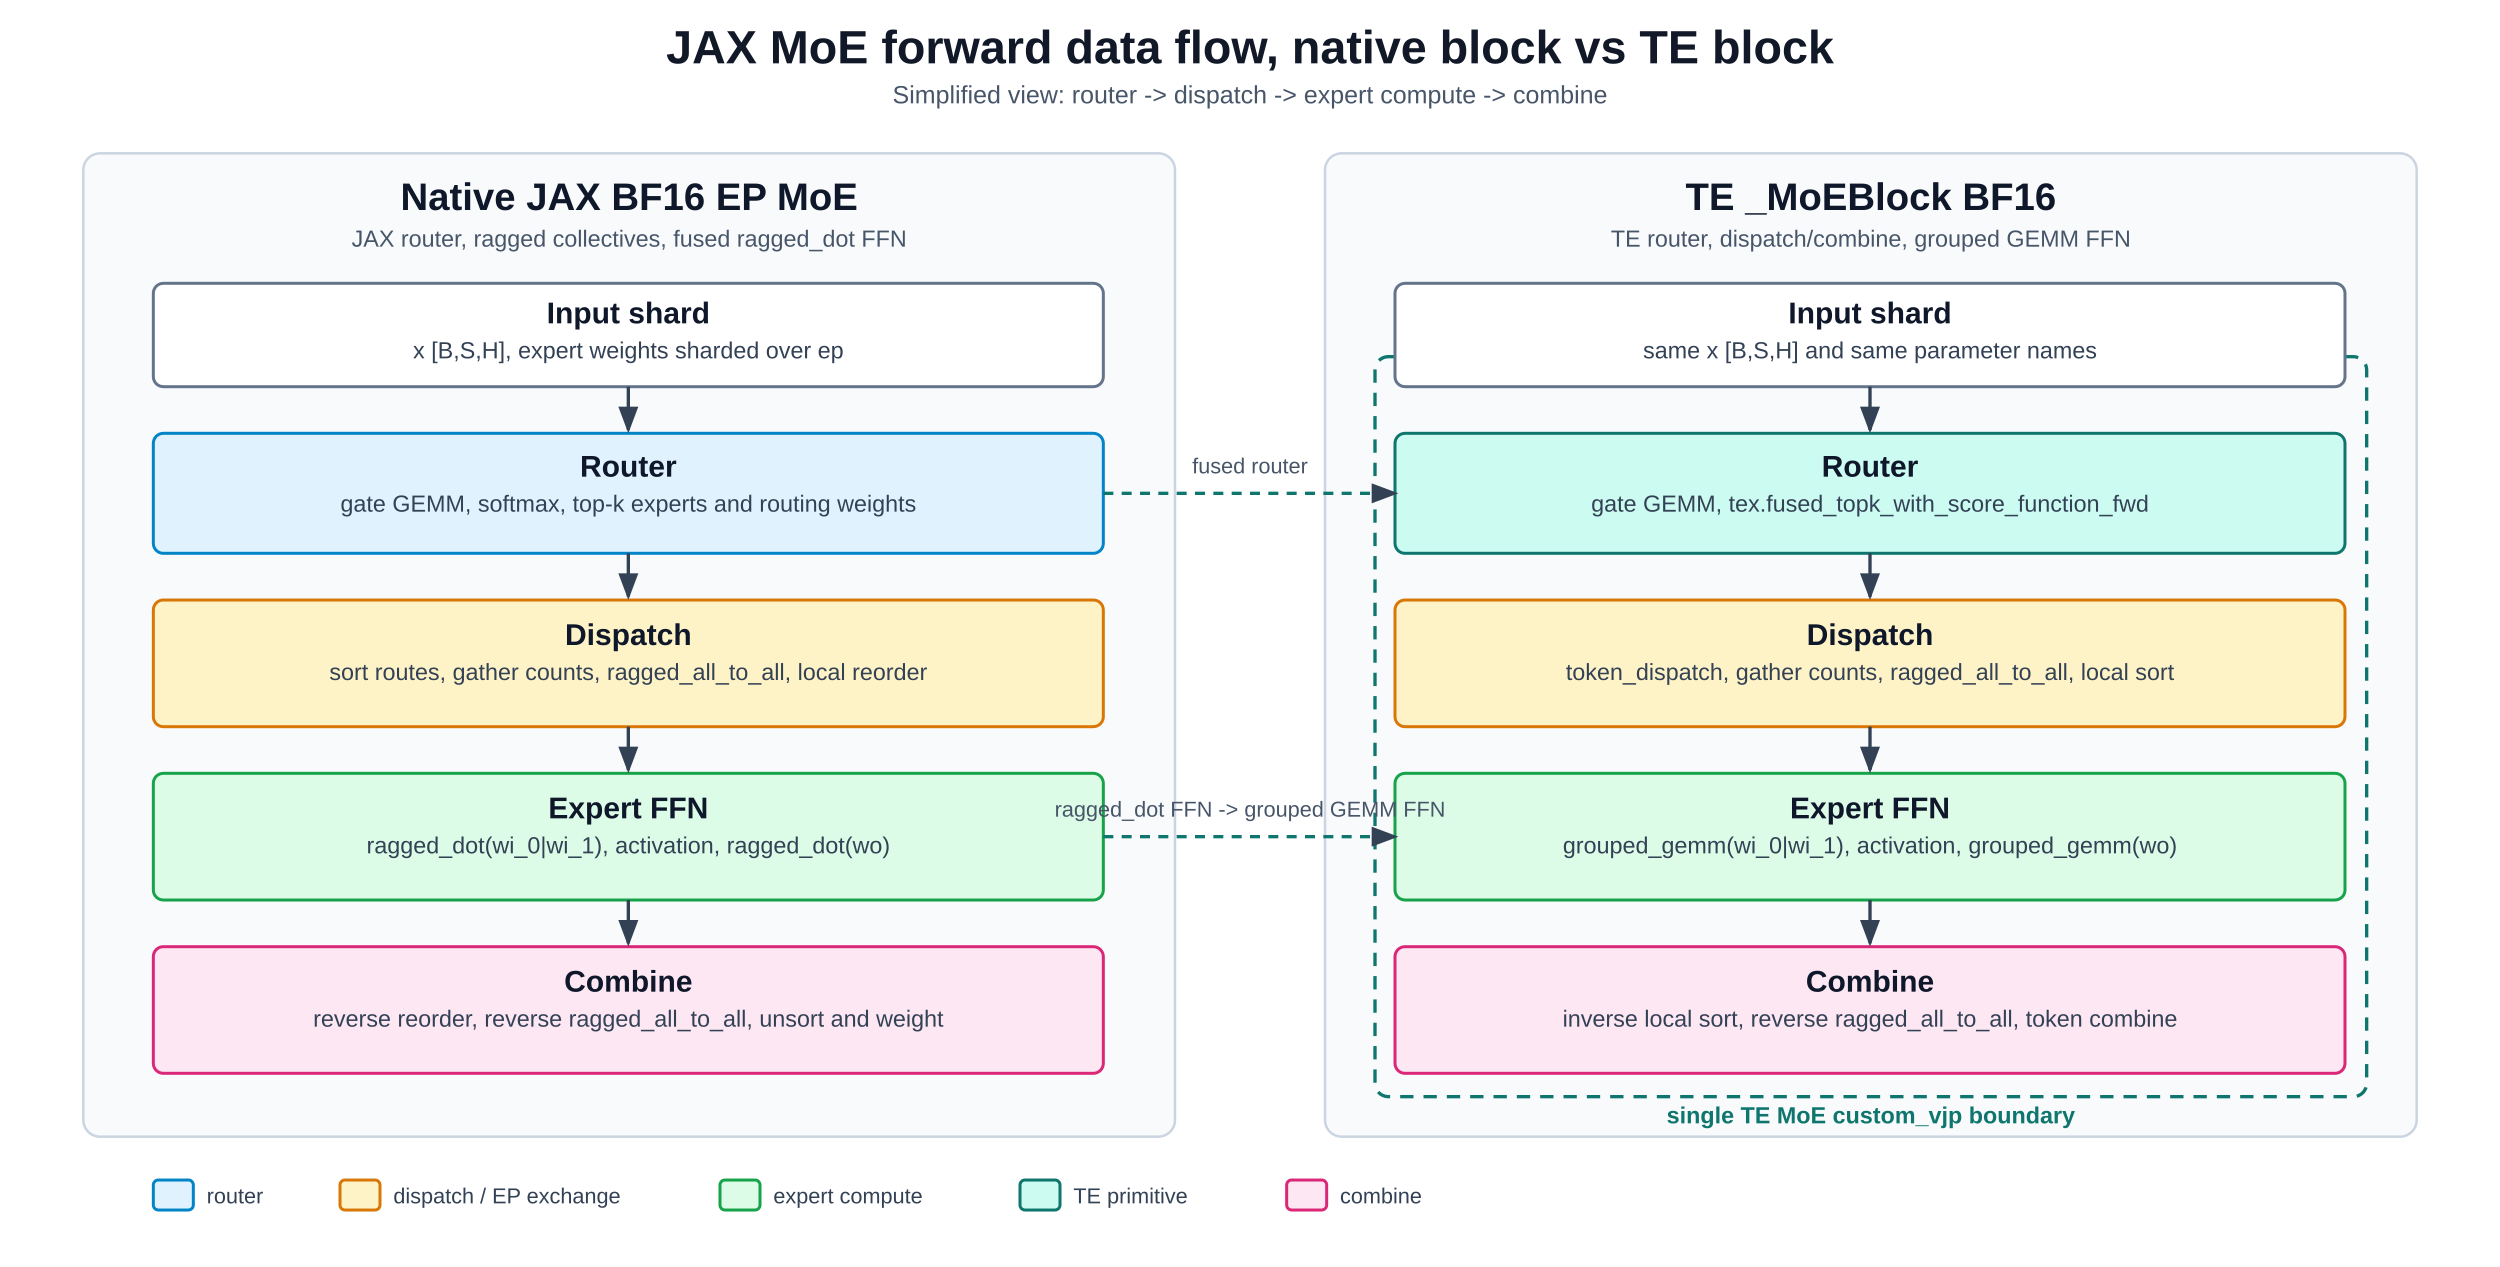
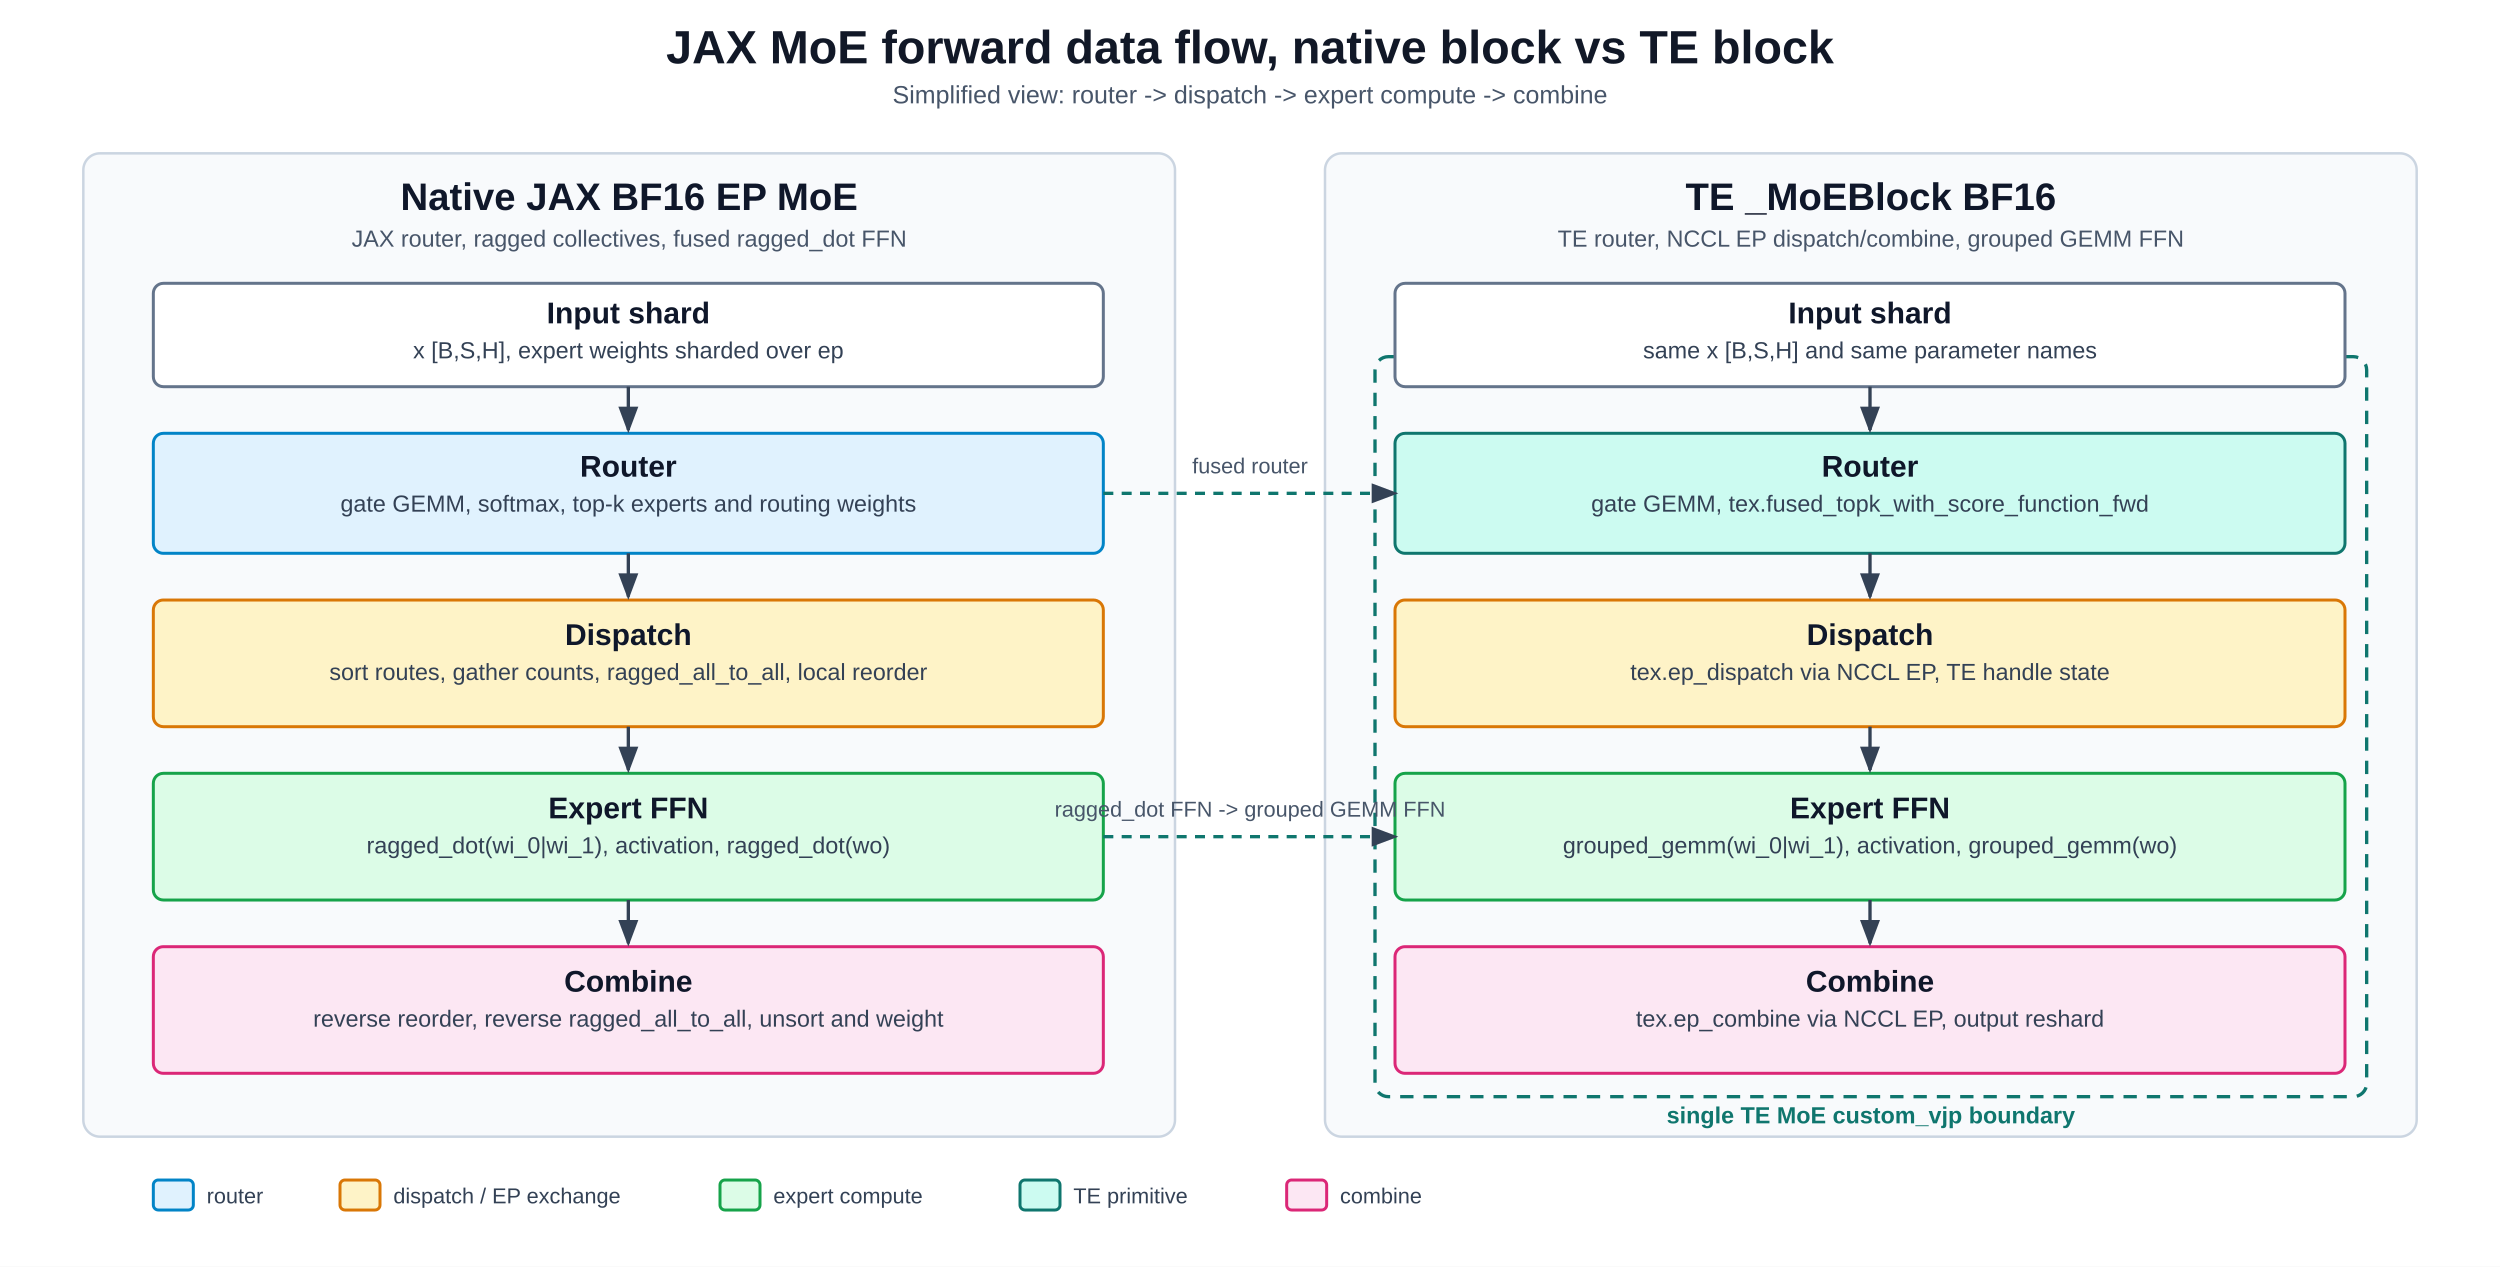
<svg xmlns="http://www.w3.org/2000/svg" width="1500" height="760" viewBox="0 0 1500 760" role="img" aria-labelledby="title desc">
  <defs>
    <marker id="arrow" markerWidth="10" markerHeight="10" refX="7" refY="3" orient="auto" markerUnits="strokeWidth">
      <path d="M0,0 L0,6 L8,3 z" fill="#334155" />
    </marker>
    <style>
      .canvas { fill: #ffffff; }
      .title { font-family: Arial, Helvetica, sans-serif; font-size: 28px; font-weight: 700; fill: #111827; }
      .subtitle { font-family: Arial, Helvetica, sans-serif; font-size: 15px; fill: #475569; }
      .lane { fill: #f8fafc; stroke: #cbd5e1; stroke-width: 1.5; }
      .lane-title { font-family: Arial, Helvetica, sans-serif; font-size: 23px; font-weight: 700; fill: #0f172a; }
      .lane-subtitle { font-family: Arial, Helvetica, sans-serif; font-size: 14px; fill: #475569; }
      .box-title { font-family: Arial, Helvetica, sans-serif; font-size: 18px; font-weight: 700; fill: #0f172a; }
      .box-text { font-family: Arial, Helvetica, sans-serif; font-size: 14px; fill: #334155; }
      .small { font-family: Arial, Helvetica, sans-serif; font-size: 13px; fill: #475569; }
      .callout { font-family: Arial, Helvetica, sans-serif; font-size: 14px; font-weight: 700; fill: #0f766e; }
      .arrow { stroke: #334155; stroke-width: 2; marker-end: url(#arrow); }
      .diff { stroke: #0f766e; stroke-width: 2; stroke-dasharray: 6 5; marker-end: url(#arrow); }
      .vjp { fill: none; stroke: #0f766e; stroke-width: 2; stroke-dasharray: 8 6; }
      .input { fill: #ffffff; stroke: #64748b; stroke-width: 1.8; }
      .router { fill: #e0f2fe; stroke: #0284c7; stroke-width: 1.8; }
      .dispatch { fill: #fef3c7; stroke: #d97706; stroke-width: 1.8; }
      .compute { fill: #dcfce7; stroke: #16a34a; stroke-width: 1.8; }
      .combine { fill: #fce7f3; stroke: #db2777; stroke-width: 1.8; }
      .te { fill: #ccfbf1; stroke: #0f766e; stroke-width: 1.8; }
      .legend { font-family: Arial, Helvetica, sans-serif; font-size: 13px; fill: #334155; }
    </style>
  </defs>
  <rect class="canvas" width="1500" height="760" />
  <text class="title" x="750" y="38" text-anchor="middle">JAX MoE forward data flow, native block vs TE block</text>
  <text class="subtitle" x="750" y="62" text-anchor="middle">Simplified view: router -&gt; dispatch -&gt; expert compute -&gt; combine</text>
  <rect class="lane" x="50" y="92" width="655" height="590" rx="10" />
  <rect class="lane" x="795" y="92" width="655" height="590" rx="10" />
  <text class="lane-title" x="377.5" y="126" text-anchor="middle">Native JAX BF16 EP MoE</text>
  <text class="lane-subtitle" x="377.5" y="148" text-anchor="middle">JAX router, ragged collectives, fused ragged_dot FFN</text>
  <text class="lane-title" x="1122.5" y="126" text-anchor="middle">TE _MoEBlock BF16</text>
-   <text class="lane-subtitle" x="1122.5" y="148" text-anchor="middle">TE router, dispatch/combine, grouped GEMM FFN</text>
+   <text class="lane-subtitle" x="1122.5" y="148" text-anchor="middle">TE router, NCCL EP dispatch/combine, grouped GEMM FFN</text>
  <rect class="vjp" x="825" y="214" width="595" height="444" rx="8" />
  <text class="callout" x="1122.5" y="674" text-anchor="middle">single TE MoE custom_vjp boundary</text>
  <g>
    <rect class="input" x="92" y="170" width="570" height="62" rx="6" />
    <text class="box-title" x="377" y="194" text-anchor="middle">Input shard</text>
    <text class="box-text" x="377" y="215" text-anchor="middle">x [B,S,H], expert weights sharded over ep</text>
    <rect class="router" x="92" y="260" width="570" height="72" rx="6" />
    <text class="box-title" x="377" y="286" text-anchor="middle">Router</text>
    <text class="box-text" x="377" y="307" text-anchor="middle">gate GEMM, softmax, top-k experts and routing weights</text>
    <rect class="dispatch" x="92" y="360" width="570" height="76" rx="6" />
    <text class="box-title" x="377" y="387" text-anchor="middle">Dispatch</text>
    <text class="box-text" x="377" y="408" text-anchor="middle">sort routes, gather counts, ragged_all_to_all, local reorder</text>
    <rect class="compute" x="92" y="464" width="570" height="76" rx="6" />
    <text class="box-title" x="377" y="491" text-anchor="middle">Expert FFN</text>
    <text class="box-text" x="377" y="512" text-anchor="middle">ragged_dot(wi_0|wi_1), activation, ragged_dot(wo)</text>
    <rect class="combine" x="92" y="568" width="570" height="76" rx="6" />
    <text class="box-title" x="377" y="595" text-anchor="middle">Combine</text>
    <text class="box-text" x="377" y="616" text-anchor="middle">reverse reorder, reverse ragged_all_to_all, unsort and weight</text>
  </g>
  <g>
    <rect class="input" x="837" y="170" width="570" height="62" rx="6" />
    <text class="box-title" x="1122" y="194" text-anchor="middle">Input shard</text>
    <text class="box-text" x="1122" y="215" text-anchor="middle">same x [B,S,H] and same parameter names</text>
    <rect class="te" x="837" y="260" width="570" height="72" rx="6" />
    <text class="box-title" x="1122" y="286" text-anchor="middle">Router</text>
    <text class="box-text" x="1122" y="307" text-anchor="middle">gate GEMM, tex.fused_topk_with_score_function_fwd</text>
    <rect class="dispatch" x="837" y="360" width="570" height="76" rx="6" />
    <text class="box-title" x="1122" y="387" text-anchor="middle">Dispatch</text>
-     <text class="box-text" x="1122" y="408" text-anchor="middle">token_dispatch, gather counts, ragged_all_to_all, local sort</text>
+     <text class="box-text" x="1122" y="408" text-anchor="middle">tex.ep_dispatch via NCCL EP, TE handle state</text>
    <rect class="compute" x="837" y="464" width="570" height="76" rx="6" />
    <text class="box-title" x="1122" y="491" text-anchor="middle">Expert FFN</text>
    <text class="box-text" x="1122" y="512" text-anchor="middle">grouped_gemm(wi_0|wi_1), activation, grouped_gemm(wo)</text>
    <rect class="combine" x="837" y="568" width="570" height="76" rx="6" />
    <text class="box-title" x="1122" y="595" text-anchor="middle">Combine</text>
-     <text class="box-text" x="1122" y="616" text-anchor="middle">inverse local sort, reverse ragged_all_to_all, token combine</text>
+     <text class="box-text" x="1122" y="616" text-anchor="middle">tex.ep_combine via NCCL EP, output reshard</text>
  </g>
  <g>
    <line class="arrow" x1="377" y1="232" x2="377" y2="258" />
    <line class="arrow" x1="377" y1="332" x2="377" y2="358" />
    <line class="arrow" x1="377" y1="436" x2="377" y2="462" />
    <line class="arrow" x1="377" y1="540" x2="377" y2="566" />
    <line class="arrow" x1="1122" y1="232" x2="1122" y2="258" />
    <line class="arrow" x1="1122" y1="332" x2="1122" y2="358" />
    <line class="arrow" x1="1122" y1="436" x2="1122" y2="462" />
    <line class="arrow" x1="1122" y1="540" x2="1122" y2="566" />
  </g>
  <g>
    <path class="diff" d="M662 296 C725 296 774 296 837 296" fill="none" />
    <text class="small" x="750" y="284" text-anchor="middle">fused router</text>
    <path class="diff" d="M662 502 C725 502 774 502 837 502" fill="none" />
    <text class="small" x="750" y="490" text-anchor="middle">ragged_dot FFN -&gt; grouped GEMM FFN</text>
  </g>
  <g transform="translate(92 708)">
    <rect class="router" x="0" y="0" width="24" height="18" rx="3" />
    <text class="legend" x="32" y="14">router</text>
    <rect class="dispatch" x="112" y="0" width="24" height="18" rx="3" />
    <text class="legend" x="144" y="14">dispatch / EP exchange</text>
    <rect class="compute" x="340" y="0" width="24" height="18" rx="3" />
    <text class="legend" x="372" y="14">expert compute</text>
    <rect class="te" x="520" y="0" width="24" height="18" rx="3" />
    <text class="legend" x="552" y="14">TE primitive</text>
    <rect class="combine" x="680" y="0" width="24" height="18" rx="3" />
    <text class="legend" x="712" y="14">combine</text>
  </g>
</svg>
